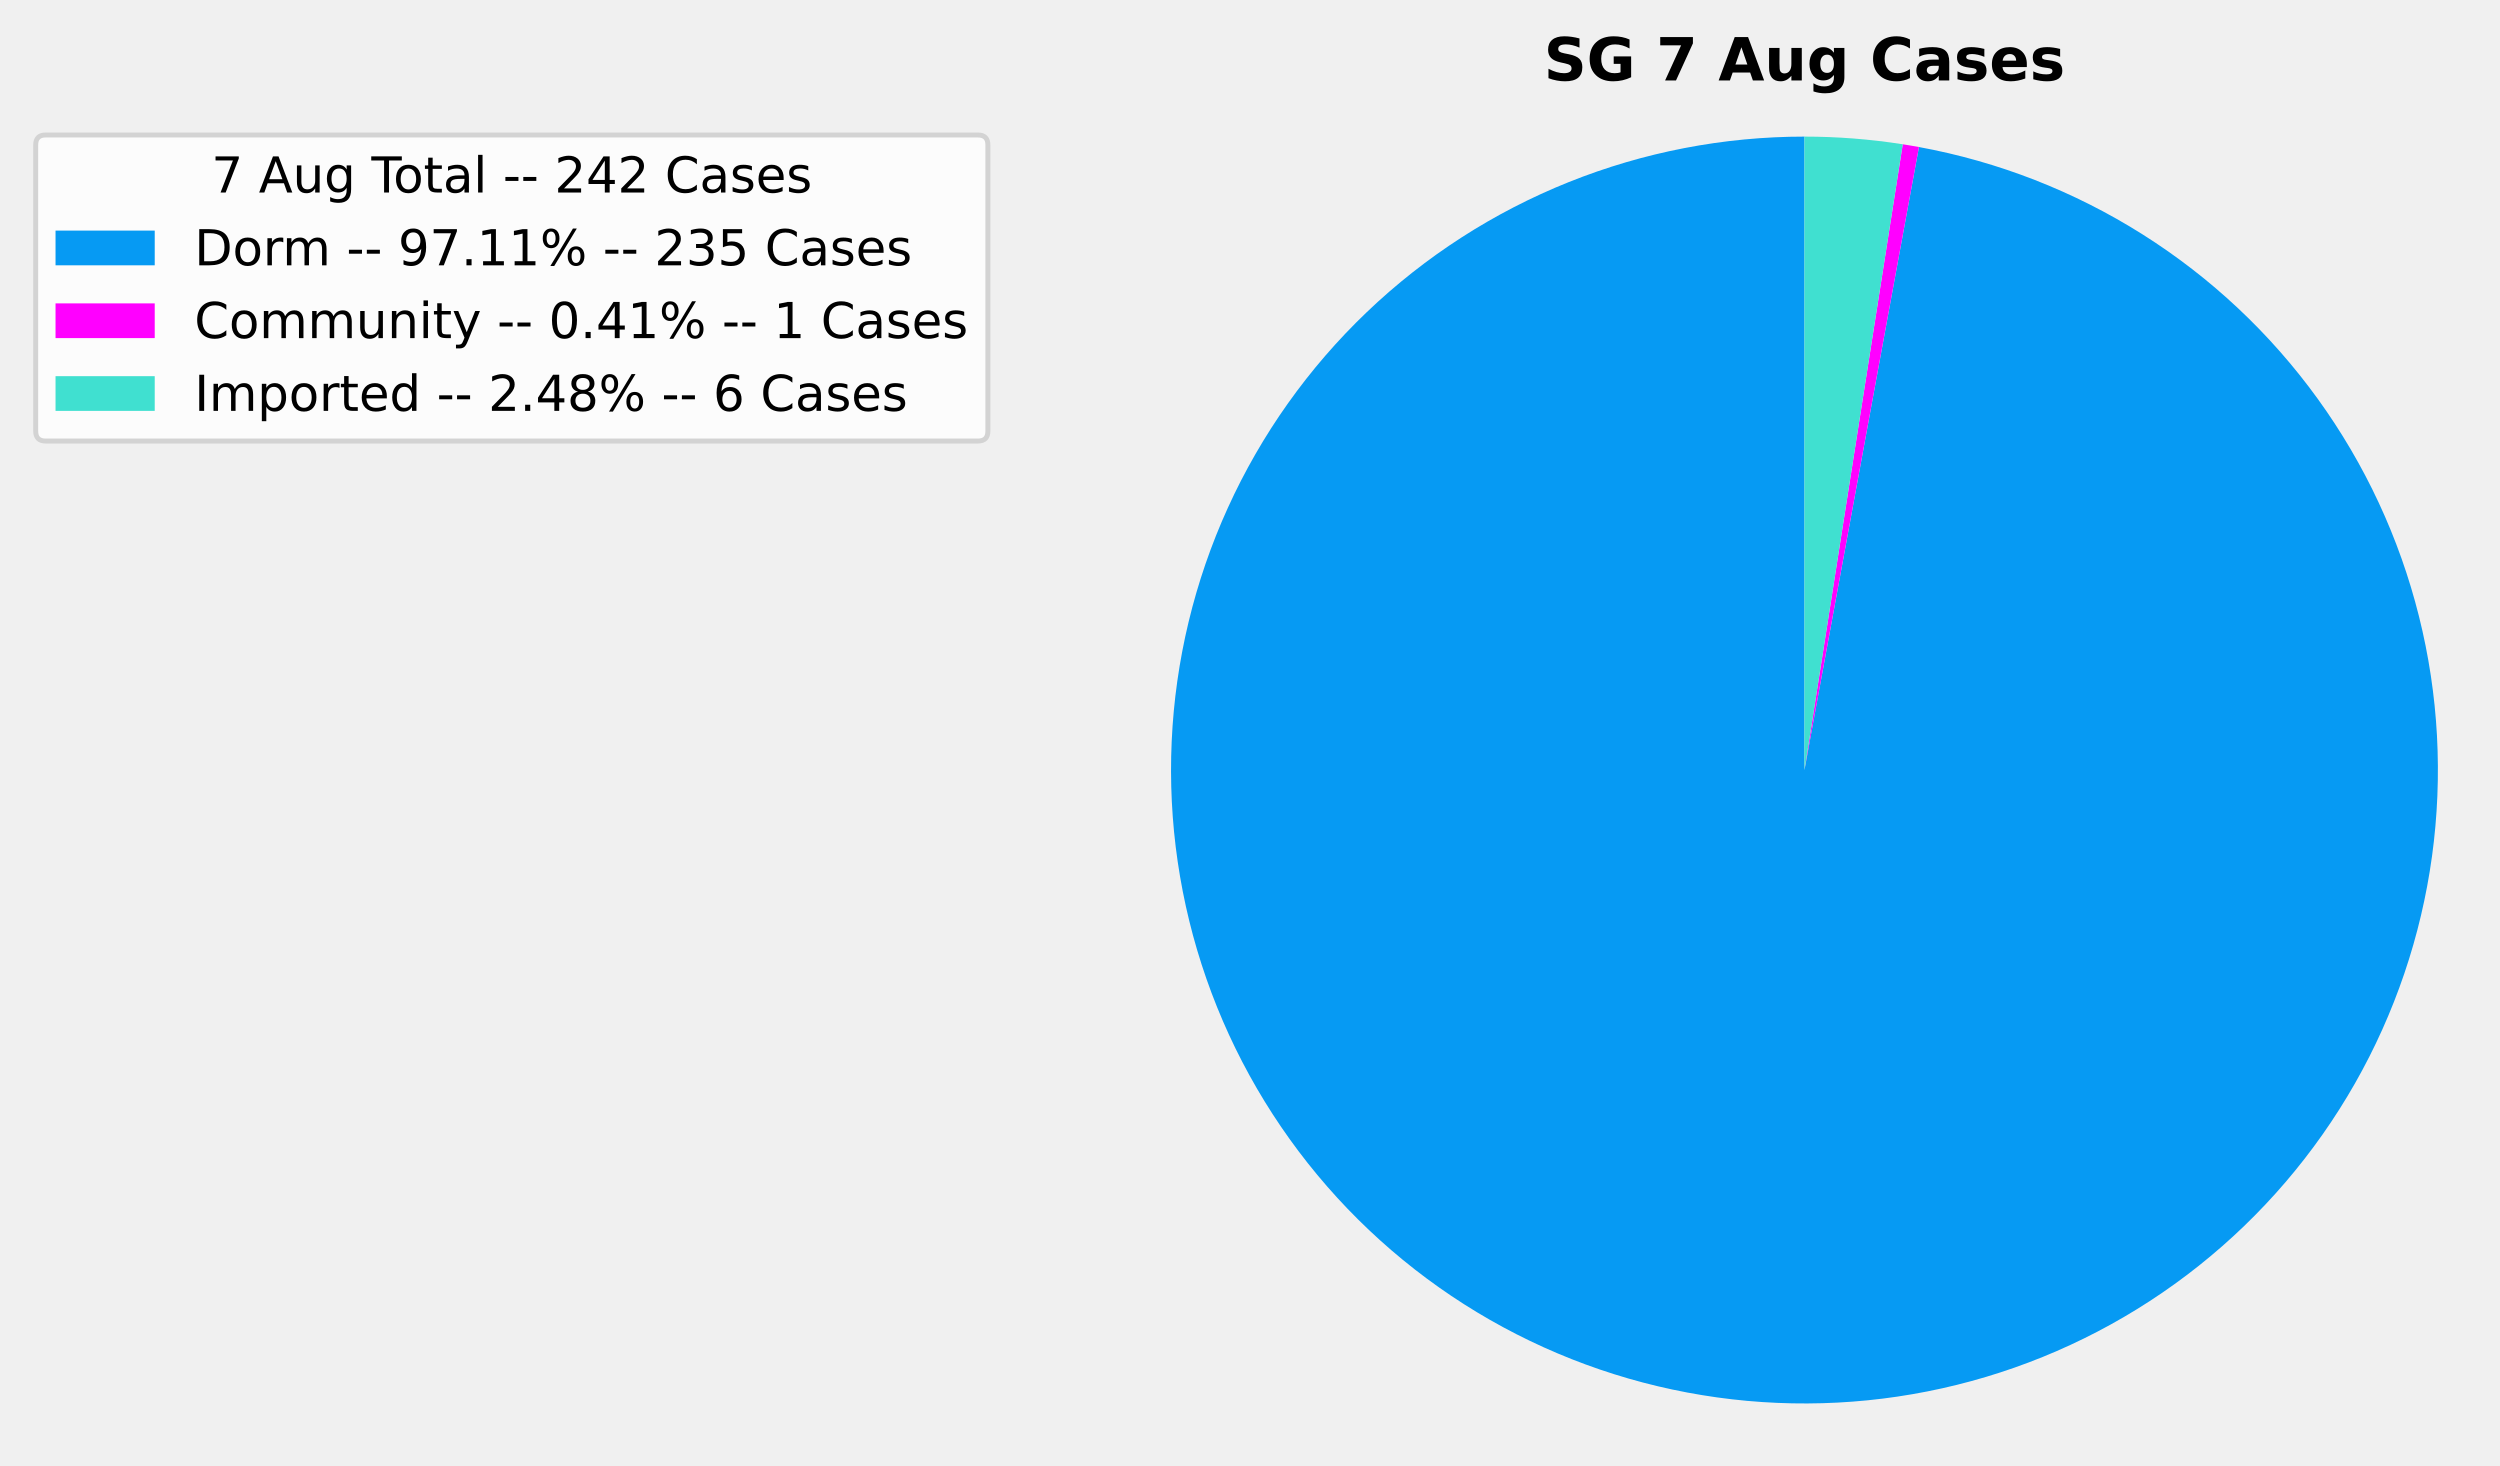
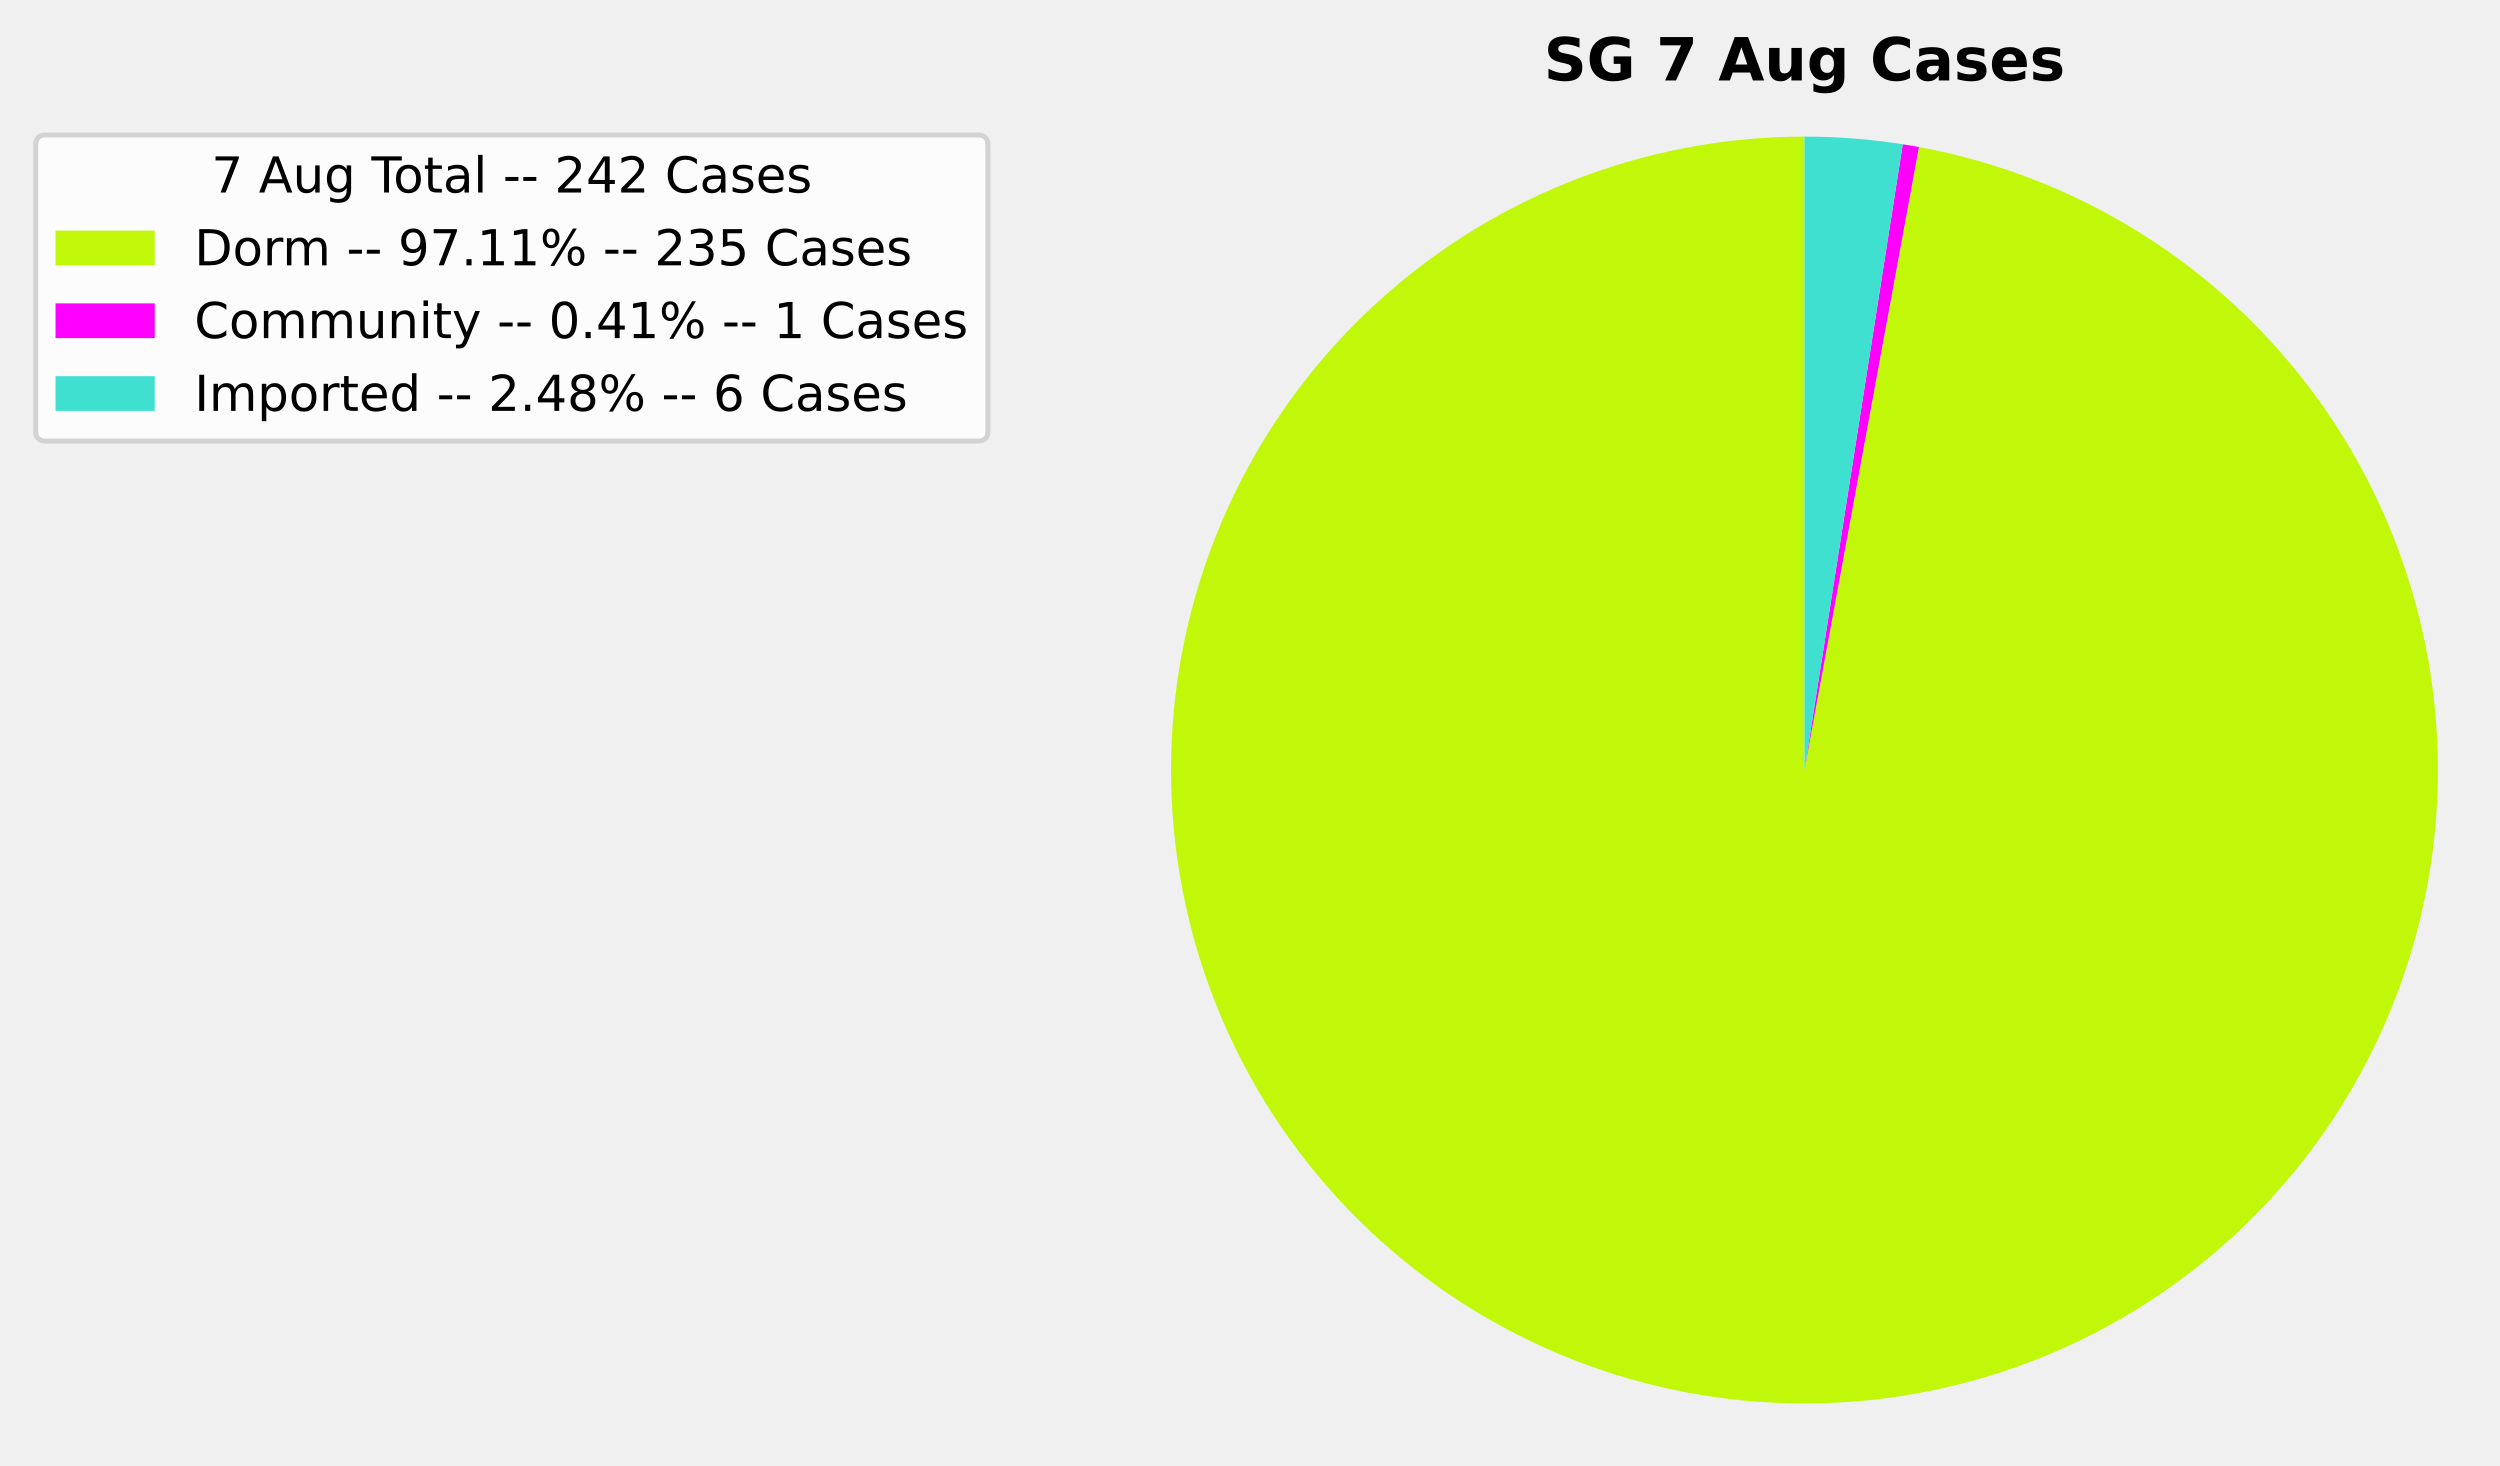
<svg xmlns="http://www.w3.org/2000/svg" xmlns:xlink="http://www.w3.org/1999/xlink" height="295.536pt" version="1.1" viewBox="0 0 504.133 295.536" width="504.133pt">
  <defs>
    <style type="text/css">
*{stroke-linecap:butt;stroke-linejoin:round;}
  </style>
  </defs>
  <g id="figure_1">
    <g id="patch_1">
      <path d="M -0 295.536  L 504.133 295.536  L 504.133 0  L -0 0  z " style="fill:none;" />
    </g>
    <g id="axes_1">
      <g id="patch_2">
-         <path d="M 363.877 27.547  C 347.591 27.547 331.454 30.661 316.339 36.722  C 301.223 42.783 287.405 51.679 275.63 62.931  C 263.856 74.182 254.341 87.582 247.6 102.406  C 240.859 117.231 237.014 133.21 236.275 149.479  C 235.535 165.748 237.913 182.009 243.281 197.384  C 248.65 212.76 256.909 226.968 267.614 239.241  C 278.319 251.514 291.272 261.628 305.776 269.035  C 320.279 276.443 336.067 281.009 352.285 282.487  C 368.504 283.965 384.856 282.328 400.46 277.663  C 416.063 272.999 430.632 265.394 443.378 255.257  C 456.125 245.121 466.817 232.64 474.875 218.488  C 482.934 204.336 488.213 188.772 490.426 172.638  C 492.639 156.503 491.746 140.093 487.795 124.294  C 483.844 108.495 476.908 93.596 467.361 80.402  C 457.815 67.208 445.832 55.96 432.061 47.267  C 418.289 38.574 402.981 32.594 386.964 29.65  L 363.877 155.28  L 363.877 27.547  z " style="fill:#069af3;" />
+         <path d="M 363.877 27.547  C 347.591 27.547 331.454 30.661 316.339 36.722  C 301.223 42.783 287.405 51.679 275.63 62.931  C 263.856 74.182 254.341 87.582 247.6 102.406  C 240.859 117.231 237.014 133.21 236.275 149.479  C 235.535 165.748 237.913 182.009 243.281 197.384  C 248.65 212.76 256.909 226.968 267.614 239.241  C 278.319 251.514 291.272 261.628 305.776 269.035  C 320.279 276.443 336.067 281.009 352.285 282.487  C 368.504 283.965 384.856 282.328 400.46 277.663  C 416.063 272.999 430.632 265.394 443.378 255.257  C 456.125 245.121 466.817 232.64 474.875 218.488  C 482.934 204.336 488.213 188.772 490.426 172.638  C 492.639 156.503 491.746 140.093 487.795 124.294  C 483.844 108.495 476.908 93.596 467.361 80.402  C 457.815 67.208 445.832 55.96 432.061 47.267  C 418.289 38.574 402.981 32.594 386.964 29.65  L 363.877 155.28  L 363.877 27.547  z " style="fill:#c1f80a;" />
      </g>
      <g id="patch_3">
        <path d="M 386.964 29.65  C 386.42 29.551 385.876 29.454 385.331 29.361  C 384.786 29.268 384.241 29.179 383.695 29.093  L 363.877 155.28  L 386.964 29.65  z " style="fill:#ff00ff;" />
      </g>
      <g id="patch_4">
        <path d="M 383.695 29.093  C 380.418 28.579 377.123 28.192 373.816 27.934  C 370.509 27.676 367.193 27.547 363.877 27.547  L 363.877 155.28  L 383.695 29.093  z " style="fill:#40e0d0;" />
      </g>
      <g id="matplotlib.axis_1" />
      <g id="matplotlib.axis_2" />
      <g id="text_1">
        <defs>
          <path d="M 59.906 70.609  L 59.906 55.172  Q 53.906 57.859 48.188 59.219  Q 42.484 60.594 37.406 60.594  Q 30.672 60.594 27.438 58.734  Q 24.219 56.891 24.219 52.984  Q 24.219 50.047 26.391 48.406  Q 28.562 46.781 34.281 45.609  L 42.281 44  Q 54.438 41.547 59.562 36.562  Q 64.703 31.594 64.703 22.406  Q 64.703 10.359 57.547 4.469  Q 50.391 -1.422 35.688 -1.422  Q 28.766 -1.422 21.781 -0.094  Q 14.797 1.219 7.812 3.812  L 7.812 19.672  Q 14.797 15.969 21.312 14.078  Q 27.828 12.203 33.891 12.203  Q 40.047 12.203 43.312 14.25  Q 46.578 16.312 46.578 20.125  Q 46.578 23.531 44.359 25.391  Q 42.141 27.25 35.5 28.719  L 28.219 30.328  Q 17.281 32.672 12.219 37.797  Q 7.172 42.922 7.172 51.609  Q 7.172 62.5 14.203 68.359  Q 21.234 74.219 34.422 74.219  Q 40.438 74.219 46.781 73.312  Q 53.125 72.406 59.906 70.609  z " id="DejaVuSans-Bold-83" />
          <path d="M 74.703 5.422  Q 67.672 2 60.109 0.281  Q 52.547 -1.422 44.484 -1.422  Q 26.266 -1.422 15.625 8.766  Q 4.984 18.953 4.984 36.375  Q 4.984 54 15.812 64.109  Q 26.656 74.219 45.516 74.219  Q 52.781 74.219 59.438 72.844  Q 66.109 71.484 72.016 68.797  L 72.016 53.719  Q 65.922 57.172 59.891 58.875  Q 53.859 60.594 47.797 60.594  Q 36.578 60.594 30.5 54.312  Q 24.422 48.047 24.422 36.375  Q 24.422 24.812 30.281 18.5  Q 36.141 12.203 46.922 12.203  Q 49.859 12.203 52.375 12.562  Q 54.891 12.938 56.891 13.719  L 56.891 27.875  L 45.406 27.875  L 45.406 40.484  L 74.703 40.484  z " id="DejaVuSans-Bold-71" />
          <path id="DejaVuSans-Bold-32" />
          <path d="M 6.688 72.906  L 61.625 72.906  L 61.625 62.312  L 33.203 0  L 14.891 0  L 41.797 59.078  L 6.688 59.078  z " id="DejaVuSans-Bold-55" />
          <path d="M 53.422 13.281  L 24.031 13.281  L 19.391 0  L 0.484 0  L 27.484 72.906  L 49.906 72.906  L 76.906 0  L 58.016 0  z M 28.719 26.812  L 48.688 26.812  L 38.719 55.812  z " id="DejaVuSans-Bold-65" />
          <path d="M 7.812 21.297  L 7.812 54.688  L 25.391 54.688  L 25.391 49.219  Q 25.391 44.781 25.344 38.062  Q 25.297 31.344 25.297 29.109  Q 25.297 22.516 25.641 19.609  Q 25.984 16.703 26.812 15.375  Q 27.875 13.672 29.609 12.734  Q 31.344 11.812 33.594 11.812  Q 39.062 11.812 42.188 16.016  Q 45.312 20.219 45.312 27.688  L 45.312 54.688  L 62.797 54.688  L 62.797 0  L 45.312 0  L 45.312 7.906  Q 41.359 3.125 36.938 0.844  Q 32.516 -1.422 27.203 -1.422  Q 17.719 -1.422 12.766 4.391  Q 7.812 10.203 7.812 21.297  z " id="DejaVuSans-Bold-117" />
          <path d="M 45.609 9.281  Q 42 4.5 37.641 2.25  Q 33.297 0 27.594 0  Q 17.578 0 11.031 7.875  Q 4.5 15.766 4.5 27.984  Q 4.5 40.234 11.031 48.062  Q 17.578 55.906 27.594 55.906  Q 33.297 55.906 37.641 53.656  Q 42 51.422 45.609 46.578  L 45.609 54.688  L 63.188 54.688  L 63.188 5.516  Q 63.188 -7.672 54.859 -14.625  Q 46.531 -21.578 30.719 -21.578  Q 25.594 -21.578 20.797 -20.797  Q 16.016 -20.016 11.188 -18.406  L 11.188 -4.781  Q 15.766 -7.422 20.156 -8.719  Q 24.562 -10.016 29 -10.016  Q 37.594 -10.016 41.594 -6.25  Q 45.609 -2.484 45.609 5.516  z M 34.078 43.312  Q 28.656 43.312 25.625 39.297  Q 22.609 35.297 22.609 27.984  Q 22.609 20.453 25.531 16.578  Q 28.469 12.703 34.078 12.703  Q 39.547 12.703 42.578 16.703  Q 45.609 20.703 45.609 27.984  Q 45.609 35.297 42.578 39.297  Q 39.547 43.312 34.078 43.312  z " id="DejaVuSans-Bold-103" />
          <path d="M 67 4  Q 61.812 1.312 56.203 -0.047  Q 50.594 -1.422 44.484 -1.422  Q 26.266 -1.422 15.625 8.766  Q 4.984 18.953 4.984 36.375  Q 4.984 53.859 15.625 64.031  Q 26.266 74.219 44.484 74.219  Q 50.594 74.219 56.203 72.844  Q 61.812 71.484 67 68.797  L 67 53.719  Q 61.766 57.281 56.688 58.938  Q 51.609 60.594 46 60.594  Q 35.938 60.594 30.172 54.141  Q 24.422 47.703 24.422 36.375  Q 24.422 25.094 30.172 18.641  Q 35.938 12.203 46 12.203  Q 51.609 12.203 56.688 13.859  Q 61.766 15.531 67 19.094  z " id="DejaVuSans-Bold-67" />
          <path d="M 32.906 24.609  Q 27.438 24.609 24.672 22.75  Q 21.922 20.906 21.922 17.281  Q 21.922 13.969 24.141 12.078  Q 26.375 10.203 30.328 10.203  Q 35.25 10.203 38.625 13.734  Q 42 17.281 42 22.609  L 42 24.609  z M 59.625 31.203  L 59.625 0  L 42 0  L 42 8.109  Q 38.484 3.125 34.078 0.844  Q 29.688 -1.422 23.391 -1.422  Q 14.891 -1.422 9.594 3.531  Q 4.297 8.5 4.297 16.406  Q 4.297 26.031 10.906 30.516  Q 17.531 35.016 31.688 35.016  L 42 35.016  L 42 36.375  Q 42 40.531 38.719 42.453  Q 35.453 44.391 28.516 44.391  Q 22.906 44.391 18.062 43.266  Q 13.234 42.141 9.078 39.891  L 9.078 53.219  Q 14.703 54.594 20.359 55.297  Q 26.031 56 31.688 56  Q 46.484 56 53.047 50.172  Q 59.625 44.344 59.625 31.203  z " id="DejaVuSans-Bold-97" />
          <path d="M 51.125 52.984  L 51.125 39.703  Q 45.516 42.047 40.281 43.219  Q 35.062 44.391 30.422 44.391  Q 25.438 44.391 23.016 43.141  Q 20.609 41.891 20.609 39.312  Q 20.609 37.203 22.438 36.078  Q 24.266 34.969 29 34.422  L 32.078 33.984  Q 45.516 32.281 50.141 28.375  Q 54.781 24.469 54.781 16.109  Q 54.781 7.375 48.328 2.969  Q 41.891 -1.422 29.109 -1.422  Q 23.688 -1.422 17.891 -0.562  Q 12.109 0.297 6 2  L 6 15.281  Q 11.234 12.75 16.719 11.469  Q 22.219 10.203 27.875 10.203  Q 33.016 10.203 35.594 11.609  Q 38.188 13.031 38.188 15.828  Q 38.188 18.172 36.406 19.312  Q 34.625 20.453 29.297 21.094  L 26.219 21.484  Q 14.547 22.953 9.859 26.906  Q 5.172 30.859 5.172 38.922  Q 5.172 47.609 11.125 51.797  Q 17.094 56 29.391 56  Q 34.234 56 39.547 55.266  Q 44.875 54.547 51.125 52.984  z " id="DejaVuSans-Bold-115" />
          <path d="M 62.984 27.484  L 62.984 22.516  L 22.125 22.516  Q 22.75 16.359 26.562 13.281  Q 30.375 10.203 37.203 10.203  Q 42.719 10.203 48.5 11.844  Q 54.297 13.484 60.406 16.797  L 60.406 3.328  Q 54.203 0.984 48 -0.219  Q 41.797 -1.422 35.594 -1.422  Q 20.75 -1.422 12.516 6.125  Q 4.297 13.672 4.297 27.297  Q 4.297 40.672 12.375 48.328  Q 20.453 56 34.625 56  Q 47.516 56 55.25 48.234  Q 62.984 40.484 62.984 27.484  z M 45.016 33.297  Q 45.016 38.281 42.109 41.328  Q 39.203 44.391 34.516 44.391  Q 29.438 44.391 26.266 41.531  Q 23.094 38.672 22.312 33.297  z " id="DejaVuSans-Bold-101" />
        </defs>
        <g transform="translate(311.3166 16.22437)scale(0.12 -0.12)">
          <use xlink:href="#DejaVuSans-Bold-83" />
          <use x="72.021" xlink:href="#DejaVuSans-Bold-71" />
          <use x="154.102" xlink:href="#DejaVuSans-Bold-32" />
          <use x="188.916" xlink:href="#DejaVuSans-Bold-55" />
          <use x="258.496" xlink:href="#DejaVuSans-Bold-32" />
          <use x="293.311" xlink:href="#DejaVuSans-Bold-65" />
          <use x="370.703" xlink:href="#DejaVuSans-Bold-117" />
          <use x="441.895" xlink:href="#DejaVuSans-Bold-103" />
          <use x="513.477" xlink:href="#DejaVuSans-Bold-32" />
          <use x="548.291" xlink:href="#DejaVuSans-Bold-67" />
          <use x="621.68" xlink:href="#DejaVuSans-Bold-97" />
          <use x="689.16" xlink:href="#DejaVuSans-Bold-115" />
          <use x="748.682" xlink:href="#DejaVuSans-Bold-101" />
          <use x="816.504" xlink:href="#DejaVuSans-Bold-115" />
        </g>
      </g>
      <g id="legend_1">
        <g id="patch_5">
          <path d="M 9.2 88.937  L 197.209 88.937  Q 199.209 88.937 199.209 86.937  L 199.209 29.224  Q 199.209 27.224 197.209 27.224  L 9.2 27.224  Q 7.2 27.224 7.2 29.224  L 7.2 86.937  Q 7.2 88.937 9.2 88.937  z " style="fill:#ffffff;opacity:0.8;stroke:#cccccc;stroke-linejoin:miter;" />
        </g>
        <g id="text_2">
          <defs>
            <path d="M 8.203 72.906  L 55.078 72.906  L 55.078 68.703  L 28.609 0  L 18.312 0  L 43.219 64.594  L 8.203 64.594  z " id="DejaVuSans-55" />
            <path id="DejaVuSans-32" />
            <path d="M 34.188 63.188  L 20.797 26.906  L 47.609 26.906  z M 28.609 72.906  L 39.797 72.906  L 67.578 0  L 57.328 0  L 50.688 18.703  L 17.828 18.703  L 11.188 0  L 0.781 0  z " id="DejaVuSans-65" />
            <path d="M 8.5 21.578  L 8.5 54.688  L 17.484 54.688  L 17.484 21.922  Q 17.484 14.156 20.5 10.266  Q 23.531 6.391 29.594 6.391  Q 36.859 6.391 41.078 11.031  Q 45.312 15.672 45.312 23.688  L 45.312 54.688  L 54.297 54.688  L 54.297 0  L 45.312 0  L 45.312 8.406  Q 42.047 3.422 37.719 1  Q 33.406 -1.422 27.688 -1.422  Q 18.266 -1.422 13.375 4.438  Q 8.5 10.297 8.5 21.578  z M 31.109 56  z " id="DejaVuSans-117" />
            <path d="M 45.406 27.984  Q 45.406 37.75 41.375 43.109  Q 37.359 48.484 30.078 48.484  Q 22.859 48.484 18.828 43.109  Q 14.797 37.75 14.797 27.984  Q 14.797 18.266 18.828 12.891  Q 22.859 7.516 30.078 7.516  Q 37.359 7.516 41.375 12.891  Q 45.406 18.266 45.406 27.984  z M 54.391 6.781  Q 54.391 -7.172 48.188 -13.984  Q 42 -20.797 29.203 -20.797  Q 24.469 -20.797 20.266 -20.094  Q 16.062 -19.391 12.109 -17.922  L 12.109 -9.188  Q 16.062 -11.328 19.922 -12.344  Q 23.781 -13.375 27.781 -13.375  Q 36.625 -13.375 41.016 -8.766  Q 45.406 -4.156 45.406 5.172  L 45.406 9.625  Q 42.625 4.781 38.281 2.391  Q 33.938 0 27.875 0  Q 17.828 0 11.672 7.656  Q 5.516 15.328 5.516 27.984  Q 5.516 40.672 11.672 48.328  Q 17.828 56 27.875 56  Q 33.938 56 38.281 53.609  Q 42.625 51.219 45.406 46.391  L 45.406 54.688  L 54.391 54.688  z " id="DejaVuSans-103" />
            <path d="M -0.297 72.906  L 61.375 72.906  L 61.375 64.594  L 35.5 64.594  L 35.5 0  L 25.594 0  L 25.594 64.594  L -0.297 64.594  z " id="DejaVuSans-84" />
            <path d="M 30.609 48.391  Q 23.391 48.391 19.188 42.75  Q 14.984 37.109 14.984 27.297  Q 14.984 17.484 19.156 11.844  Q 23.344 6.203 30.609 6.203  Q 37.797 6.203 41.984 11.859  Q 46.188 17.531 46.188 27.297  Q 46.188 37.016 41.984 42.703  Q 37.797 48.391 30.609 48.391  z M 30.609 56  Q 42.328 56 49.016 48.375  Q 55.719 40.766 55.719 27.297  Q 55.719 13.875 49.016 6.219  Q 42.328 -1.422 30.609 -1.422  Q 18.844 -1.422 12.172 6.219  Q 5.516 13.875 5.516 27.297  Q 5.516 40.766 12.172 48.375  Q 18.844 56 30.609 56  z " id="DejaVuSans-111" />
            <path d="M 18.312 70.219  L 18.312 54.688  L 36.812 54.688  L 36.812 47.703  L 18.312 47.703  L 18.312 18.016  Q 18.312 11.328 20.141 9.422  Q 21.969 7.516 27.594 7.516  L 36.812 7.516  L 36.812 0  L 27.594 0  Q 17.188 0 13.234 3.875  Q 9.281 7.766 9.281 18.016  L 9.281 47.703  L 2.688 47.703  L 2.688 54.688  L 9.281 54.688  L 9.281 70.219  z " id="DejaVuSans-116" />
            <path d="M 34.281 27.484  Q 23.391 27.484 19.188 25  Q 14.984 22.516 14.984 16.5  Q 14.984 11.719 18.141 8.906  Q 21.297 6.109 26.703 6.109  Q 34.188 6.109 38.703 11.406  Q 43.219 16.703 43.219 25.484  L 43.219 27.484  z M 52.203 31.203  L 52.203 0  L 43.219 0  L 43.219 8.297  Q 40.141 3.328 35.547 0.953  Q 30.953 -1.422 24.312 -1.422  Q 15.922 -1.422 10.953 3.297  Q 6 8.016 6 15.922  Q 6 25.141 12.172 29.828  Q 18.359 34.516 30.609 34.516  L 43.219 34.516  L 43.219 35.406  Q 43.219 41.609 39.141 45  Q 35.062 48.391 27.688 48.391  Q 23 48.391 18.547 47.266  Q 14.109 46.141 10.016 43.891  L 10.016 52.203  Q 14.938 54.109 19.578 55.047  Q 24.219 56 28.609 56  Q 40.484 56 46.344 49.844  Q 52.203 43.703 52.203 31.203  z " id="DejaVuSans-97" />
            <path d="M 9.422 75.984  L 18.406 75.984  L 18.406 0  L 9.422 0  z " id="DejaVuSans-108" />
            <path d="M 4.891 31.391  L 31.203 31.391  L 31.203 23.391  L 4.891 23.391  z " id="DejaVuSans-45" />
            <path d="M 19.188 8.297  L 53.609 8.297  L 53.609 0  L 7.328 0  L 7.328 8.297  Q 12.938 14.109 22.625 23.891  Q 32.328 33.688 34.812 36.531  Q 39.547 41.844 41.422 45.531  Q 43.312 49.219 43.312 52.781  Q 43.312 58.594 39.234 62.25  Q 35.156 65.922 28.609 65.922  Q 23.969 65.922 18.812 64.312  Q 13.672 62.703 7.812 59.422  L 7.812 69.391  Q 13.766 71.781 18.938 73  Q 24.125 74.219 28.422 74.219  Q 39.75 74.219 46.484 68.547  Q 53.219 62.891 53.219 53.422  Q 53.219 48.922 51.531 44.891  Q 49.859 40.875 45.406 35.406  Q 44.188 33.984 37.641 27.219  Q 31.109 20.453 19.188 8.297  z " id="DejaVuSans-50" />
            <path d="M 37.797 64.312  L 12.891 25.391  L 37.797 25.391  z M 35.203 72.906  L 47.609 72.906  L 47.609 25.391  L 58.016 25.391  L 58.016 17.188  L 47.609 17.188  L 47.609 0  L 37.797 0  L 37.797 17.188  L 4.891 17.188  L 4.891 26.703  z " id="DejaVuSans-52" />
            <path d="M 64.406 67.281  L 64.406 56.891  Q 59.422 61.531 53.781 63.812  Q 48.141 66.109 41.797 66.109  Q 29.297 66.109 22.656 58.469  Q 16.016 50.828 16.016 36.375  Q 16.016 21.969 22.656 14.328  Q 29.297 6.688 41.797 6.688  Q 48.141 6.688 53.781 8.984  Q 59.422 11.281 64.406 15.922  L 64.406 5.609  Q 59.234 2.094 53.438 0.328  Q 47.656 -1.422 41.219 -1.422  Q 24.656 -1.422 15.125 8.703  Q 5.609 18.844 5.609 36.375  Q 5.609 53.953 15.125 64.078  Q 24.656 74.219 41.219 74.219  Q 47.75 74.219 53.531 72.484  Q 59.328 70.75 64.406 67.281  z " id="DejaVuSans-67" />
            <path d="M 44.281 53.078  L 44.281 44.578  Q 40.484 46.531 36.375 47.5  Q 32.281 48.484 27.875 48.484  Q 21.188 48.484 17.844 46.438  Q 14.5 44.391 14.5 40.281  Q 14.5 37.156 16.891 35.375  Q 19.281 33.594 26.516 31.984  L 29.594 31.297  Q 39.156 29.25 43.188 25.516  Q 47.219 21.781 47.219 15.094  Q 47.219 7.469 41.188 3.016  Q 35.156 -1.422 24.609 -1.422  Q 20.219 -1.422 15.453 -0.562  Q 10.688 0.297 5.422 2  L 5.422 11.281  Q 10.406 8.688 15.234 7.391  Q 20.062 6.109 24.812 6.109  Q 31.156 6.109 34.562 8.281  Q 37.984 10.453 37.984 14.406  Q 37.984 18.062 35.516 20.016  Q 33.062 21.969 24.703 23.781  L 21.578 24.516  Q 13.234 26.266 9.516 29.906  Q 5.812 33.547 5.812 39.891  Q 5.812 47.609 11.281 51.797  Q 16.75 56 26.812 56  Q 31.781 56 36.172 55.266  Q 40.578 54.547 44.281 53.078  z " id="DejaVuSans-115" />
            <path d="M 56.203 29.594  L 56.203 25.203  L 14.891 25.203  Q 15.484 15.922 20.484 11.062  Q 25.484 6.203 34.422 6.203  Q 39.594 6.203 44.453 7.469  Q 49.312 8.734 54.109 11.281  L 54.109 2.781  Q 49.266 0.734 44.188 -0.344  Q 39.109 -1.422 33.891 -1.422  Q 20.797 -1.422 13.156 6.188  Q 5.516 13.812 5.516 26.812  Q 5.516 40.234 12.766 48.109  Q 20.016 56 32.328 56  Q 43.359 56 49.781 48.891  Q 56.203 41.797 56.203 29.594  z M 47.219 32.234  Q 47.125 39.594 43.094 43.984  Q 39.062 48.391 32.422 48.391  Q 24.906 48.391 20.391 44.141  Q 15.875 39.891 15.188 32.172  z " id="DejaVuSans-101" />
          </defs>
          <g transform="translate(42.64531 38.82281)scale(0.1 -0.1)">
            <use xlink:href="#DejaVuSans-55" />
            <use x="63.623" xlink:href="#DejaVuSans-32" />
            <use x="95.41" xlink:href="#DejaVuSans-65" />
            <use x="163.818" xlink:href="#DejaVuSans-117" />
            <use x="227.197" xlink:href="#DejaVuSans-103" />
            <use x="290.674" xlink:href="#DejaVuSans-32" />
            <use x="322.461" xlink:href="#DejaVuSans-84" />
            <use x="366.545" xlink:href="#DejaVuSans-111" />
            <use x="427.727" xlink:href="#DejaVuSans-116" />
            <use x="466.936" xlink:href="#DejaVuSans-97" />
            <use x="528.215" xlink:href="#DejaVuSans-108" />
            <use x="555.998" xlink:href="#DejaVuSans-32" />
            <use x="587.785" xlink:href="#DejaVuSans-45" />
            <use x="623.869" xlink:href="#DejaVuSans-45" />
            <use x="659.953" xlink:href="#DejaVuSans-32" />
            <use x="691.74" xlink:href="#DejaVuSans-50" />
            <use x="755.363" xlink:href="#DejaVuSans-52" />
            <use x="818.986" xlink:href="#DejaVuSans-50" />
            <use x="882.609" xlink:href="#DejaVuSans-32" />
            <use x="914.396" xlink:href="#DejaVuSans-67" />
            <use x="984.221" xlink:href="#DejaVuSans-97" />
            <use x="1045.5" xlink:href="#DejaVuSans-115" />
            <use x="1097.6" xlink:href="#DejaVuSans-101" />
            <use x="1159.123" xlink:href="#DejaVuSans-115" />
          </g>
        </g>
        <g id="patch_6">
-           <path d="M 11.2 53.501  L 31.2 53.501  L 31.2 46.501  L 11.2 46.501  z " style="fill:#069af3;" />
+           <path d="M 11.2 53.501  L 31.2 53.501  L 31.2 46.501  L 11.2 46.501  z " style="fill:#c1f80a;" />
        </g>
        <g id="text_3">
          <defs>
            <path d="M 19.672 64.797  L 19.672 8.109  L 31.594 8.109  Q 46.688 8.109 53.688 14.938  Q 60.688 21.781 60.688 36.531  Q 60.688 51.172 53.688 57.984  Q 46.688 64.797 31.594 64.797  z M 9.812 72.906  L 30.078 72.906  Q 51.266 72.906 61.172 64.094  Q 71.094 55.281 71.094 36.531  Q 71.094 17.672 61.125 8.828  Q 51.172 0 30.078 0  L 9.812 0  z " id="DejaVuSans-68" />
            <path d="M 41.109 46.297  Q 39.594 47.172 37.812 47.578  Q 36.031 48 33.891 48  Q 26.266 48 22.188 43.047  Q 18.109 38.094 18.109 28.812  L 18.109 0  L 9.078 0  L 9.078 54.688  L 18.109 54.688  L 18.109 46.188  Q 20.953 51.172 25.484 53.578  Q 30.031 56 36.531 56  Q 37.453 56 38.578 55.875  Q 39.703 55.766 41.062 55.516  z " id="DejaVuSans-114" />
            <path d="M 52 44.188  Q 55.375 50.25 60.062 53.125  Q 64.75 56 71.094 56  Q 79.641 56 84.281 50.016  Q 88.922 44.047 88.922 33.016  L 88.922 0  L 79.891 0  L 79.891 32.719  Q 79.891 40.578 77.094 44.375  Q 74.312 48.188 68.609 48.188  Q 61.625 48.188 57.562 43.547  Q 53.516 38.922 53.516 30.906  L 53.516 0  L 44.484 0  L 44.484 32.719  Q 44.484 40.625 41.703 44.406  Q 38.922 48.188 33.109 48.188  Q 26.219 48.188 22.156 43.531  Q 18.109 38.875 18.109 30.906  L 18.109 0  L 9.078 0  L 9.078 54.688  L 18.109 54.688  L 18.109 46.188  Q 21.188 51.219 25.484 53.609  Q 29.781 56 35.688 56  Q 41.656 56 45.828 52.969  Q 50 49.953 52 44.188  z " id="DejaVuSans-109" />
            <path d="M 10.984 1.516  L 10.984 10.5  Q 14.703 8.734 18.5 7.812  Q 22.312 6.891 25.984 6.891  Q 35.75 6.891 40.891 13.453  Q 46.047 20.016 46.781 33.406  Q 43.953 29.203 39.594 26.953  Q 35.25 24.703 29.984 24.703  Q 19.047 24.703 12.672 31.312  Q 6.297 37.938 6.297 49.422  Q 6.297 60.641 12.938 67.422  Q 19.578 74.219 30.609 74.219  Q 43.266 74.219 49.922 64.516  Q 56.594 54.828 56.594 36.375  Q 56.594 19.141 48.406 8.859  Q 40.234 -1.422 26.422 -1.422  Q 22.703 -1.422 18.891 -0.688  Q 15.094 0.047 10.984 1.516  z M 30.609 32.422  Q 37.25 32.422 41.125 36.953  Q 45.016 41.5 45.016 49.422  Q 45.016 57.281 41.125 61.844  Q 37.25 66.406 30.609 66.406  Q 23.969 66.406 20.094 61.844  Q 16.219 57.281 16.219 49.422  Q 16.219 41.5 20.094 36.953  Q 23.969 32.422 30.609 32.422  z " id="DejaVuSans-57" />
            <path d="M 10.688 12.406  L 21 12.406  L 21 0  L 10.688 0  z " id="DejaVuSans-46" />
            <path d="M 12.406 8.297  L 28.516 8.297  L 28.516 63.922  L 10.984 60.406  L 10.984 69.391  L 28.422 72.906  L 38.281 72.906  L 38.281 8.297  L 54.391 8.297  L 54.391 0  L 12.406 0  z " id="DejaVuSans-49" />
            <path d="M 72.703 32.078  Q 68.453 32.078 66.031 28.469  Q 63.625 24.859 63.625 18.406  Q 63.625 12.062 66.031 8.422  Q 68.453 4.781 72.703 4.781  Q 76.859 4.781 79.266 8.422  Q 81.688 12.062 81.688 18.406  Q 81.688 24.812 79.266 28.438  Q 76.859 32.078 72.703 32.078  z M 72.703 38.281  Q 80.422 38.281 84.953 32.906  Q 89.5 27.547 89.5 18.406  Q 89.5 9.281 84.938 3.922  Q 80.375 -1.422 72.703 -1.422  Q 64.891 -1.422 60.344 3.922  Q 55.812 9.281 55.812 18.406  Q 55.812 27.594 60.375 32.938  Q 64.938 38.281 72.703 38.281  z M 22.312 68.016  Q 18.109 68.016 15.688 64.375  Q 13.281 60.75 13.281 54.391  Q 13.281 47.953 15.672 44.328  Q 18.062 40.719 22.312 40.719  Q 26.562 40.719 28.969 44.328  Q 31.391 47.953 31.391 54.391  Q 31.391 60.688 28.953 64.344  Q 26.516 68.016 22.312 68.016  z M 66.406 74.219  L 74.219 74.219  L 28.609 -1.422  L 20.797 -1.422  z M 22.312 74.219  Q 30.031 74.219 34.609 68.875  Q 39.203 63.531 39.203 54.391  Q 39.203 45.172 34.641 39.844  Q 30.078 34.516 22.312 34.516  Q 14.547 34.516 10.031 39.859  Q 5.516 45.219 5.516 54.391  Q 5.516 63.484 10.047 68.844  Q 14.594 74.219 22.312 74.219  z " id="DejaVuSans-37" />
            <path d="M 40.578 39.312  Q 47.656 37.797 51.625 33  Q 55.609 28.219 55.609 21.188  Q 55.609 10.406 48.188 4.484  Q 40.766 -1.422 27.094 -1.422  Q 22.516 -1.422 17.656 -0.516  Q 12.797 0.391 7.625 2.203  L 7.625 11.719  Q 11.719 9.328 16.594 8.109  Q 21.484 6.891 26.812 6.891  Q 36.078 6.891 40.938 10.547  Q 45.797 14.203 45.797 21.188  Q 45.797 27.641 41.281 31.266  Q 36.766 34.906 28.719 34.906  L 20.219 34.906  L 20.219 43.016  L 29.109 43.016  Q 36.375 43.016 40.234 45.922  Q 44.094 48.828 44.094 54.297  Q 44.094 59.906 40.109 62.906  Q 36.141 65.922 28.719 65.922  Q 24.656 65.922 20.016 65.031  Q 15.375 64.156 9.812 62.312  L 9.812 71.094  Q 15.438 72.656 20.344 73.438  Q 25.25 74.219 29.594 74.219  Q 40.828 74.219 47.359 69.109  Q 53.906 64.016 53.906 55.328  Q 53.906 49.266 50.438 45.094  Q 46.969 40.922 40.578 39.312  z " id="DejaVuSans-51" />
            <path d="M 10.797 72.906  L 49.516 72.906  L 49.516 64.594  L 19.828 64.594  L 19.828 46.734  Q 21.969 47.469 24.109 47.828  Q 26.266 48.188 28.422 48.188  Q 40.625 48.188 47.75 41.5  Q 54.891 34.812 54.891 23.391  Q 54.891 11.625 47.562 5.094  Q 40.234 -1.422 26.906 -1.422  Q 22.312 -1.422 17.547 -0.641  Q 12.797 0.141 7.719 1.703  L 7.719 11.625  Q 12.109 9.234 16.797 8.062  Q 21.484 6.891 26.703 6.891  Q 35.156 6.891 40.078 11.328  Q 45.016 15.766 45.016 23.391  Q 45.016 31 40.078 35.438  Q 35.156 39.891 26.703 39.891  Q 22.75 39.891 18.812 39.016  Q 14.891 38.141 10.797 36.281  z " id="DejaVuSans-53" />
          </defs>
          <g transform="translate(39.2 53.50094)scale(0.1 -0.1)">
            <use xlink:href="#DejaVuSans-68" />
            <use x="77.002" xlink:href="#DejaVuSans-111" />
            <use x="138.184" xlink:href="#DejaVuSans-114" />
            <use x="177.547" xlink:href="#DejaVuSans-109" />
            <use x="274.959" xlink:href="#DejaVuSans-32" />
            <use x="306.746" xlink:href="#DejaVuSans-45" />
            <use x="342.83" xlink:href="#DejaVuSans-45" />
            <use x="378.914" xlink:href="#DejaVuSans-32" />
            <use x="410.701" xlink:href="#DejaVuSans-57" />
            <use x="474.324" xlink:href="#DejaVuSans-55" />
            <use x="537.947" xlink:href="#DejaVuSans-46" />
            <use x="569.734" xlink:href="#DejaVuSans-49" />
            <use x="633.357" xlink:href="#DejaVuSans-49" />
            <use x="696.98" xlink:href="#DejaVuSans-37" />
            <use x="792" xlink:href="#DejaVuSans-32" />
            <use x="823.787" xlink:href="#DejaVuSans-45" />
            <use x="859.871" xlink:href="#DejaVuSans-45" />
            <use x="895.955" xlink:href="#DejaVuSans-32" />
            <use x="927.742" xlink:href="#DejaVuSans-50" />
            <use x="991.365" xlink:href="#DejaVuSans-51" />
            <use x="1054.988" xlink:href="#DejaVuSans-53" />
            <use x="1118.611" xlink:href="#DejaVuSans-32" />
            <use x="1150.398" xlink:href="#DejaVuSans-67" />
            <use x="1220.223" xlink:href="#DejaVuSans-97" />
            <use x="1281.502" xlink:href="#DejaVuSans-115" />
            <use x="1333.602" xlink:href="#DejaVuSans-101" />
            <use x="1395.125" xlink:href="#DejaVuSans-115" />
          </g>
        </g>
        <g id="patch_7">
          <path d="M 11.2 68.179  L 31.2 68.179  L 31.2 61.179  L 11.2 61.179  z " style="fill:#ff00ff;" />
        </g>
        <g id="text_4">
          <defs>
            <path d="M 54.891 33.016  L 54.891 0  L 45.906 0  L 45.906 32.719  Q 45.906 40.484 42.875 44.328  Q 39.844 48.188 33.797 48.188  Q 26.516 48.188 22.312 43.547  Q 18.109 38.922 18.109 30.906  L 18.109 0  L 9.078 0  L 9.078 54.688  L 18.109 54.688  L 18.109 46.188  Q 21.344 51.125 25.703 53.562  Q 30.078 56 35.797 56  Q 45.219 56 50.047 50.172  Q 54.891 44.344 54.891 33.016  z " id="DejaVuSans-110" />
            <path d="M 9.422 54.688  L 18.406 54.688  L 18.406 0  L 9.422 0  z M 9.422 75.984  L 18.406 75.984  L 18.406 64.594  L 9.422 64.594  z " id="DejaVuSans-105" />
            <path d="M 32.172 -5.078  Q 28.375 -14.844 24.75 -17.812  Q 21.141 -20.797 15.094 -20.797  L 7.906 -20.797  L 7.906 -13.281  L 13.188 -13.281  Q 16.891 -13.281 18.938 -11.516  Q 21 -9.766 23.484 -3.219  L 25.094 0.875  L 2.984 54.688  L 12.5 54.688  L 29.594 11.922  L 46.688 54.688  L 56.203 54.688  z " id="DejaVuSans-121" />
            <path d="M 31.781 66.406  Q 24.172 66.406 20.328 58.906  Q 16.5 51.422 16.5 36.375  Q 16.5 21.391 20.328 13.891  Q 24.172 6.391 31.781 6.391  Q 39.453 6.391 43.281 13.891  Q 47.125 21.391 47.125 36.375  Q 47.125 51.422 43.281 58.906  Q 39.453 66.406 31.781 66.406  z M 31.781 74.219  Q 44.047 74.219 50.516 64.516  Q 56.984 54.828 56.984 36.375  Q 56.984 17.969 50.516 8.266  Q 44.047 -1.422 31.781 -1.422  Q 19.531 -1.422 13.062 8.266  Q 6.594 17.969 6.594 36.375  Q 6.594 54.828 13.062 64.516  Q 19.531 74.219 31.781 74.219  z " id="DejaVuSans-48" />
          </defs>
          <g transform="translate(39.2 68.17906)scale(0.1 -0.1)">
            <use xlink:href="#DejaVuSans-67" />
            <use x="69.824" xlink:href="#DejaVuSans-111" />
            <use x="131.006" xlink:href="#DejaVuSans-109" />
            <use x="228.418" xlink:href="#DejaVuSans-109" />
            <use x="325.83" xlink:href="#DejaVuSans-117" />
            <use x="389.209" xlink:href="#DejaVuSans-110" />
            <use x="452.588" xlink:href="#DejaVuSans-105" />
            <use x="480.371" xlink:href="#DejaVuSans-116" />
            <use x="519.58" xlink:href="#DejaVuSans-121" />
            <use x="578.76" xlink:href="#DejaVuSans-32" />
            <use x="610.547" xlink:href="#DejaVuSans-45" />
            <use x="646.631" xlink:href="#DejaVuSans-45" />
            <use x="682.715" xlink:href="#DejaVuSans-32" />
            <use x="714.502" xlink:href="#DejaVuSans-48" />
            <use x="778.125" xlink:href="#DejaVuSans-46" />
            <use x="809.912" xlink:href="#DejaVuSans-52" />
            <use x="873.535" xlink:href="#DejaVuSans-49" />
            <use x="937.158" xlink:href="#DejaVuSans-37" />
            <use x="1032.178" xlink:href="#DejaVuSans-32" />
            <use x="1063.965" xlink:href="#DejaVuSans-45" />
            <use x="1100.049" xlink:href="#DejaVuSans-45" />
            <use x="1136.133" xlink:href="#DejaVuSans-32" />
            <use x="1167.92" xlink:href="#DejaVuSans-49" />
            <use x="1231.543" xlink:href="#DejaVuSans-32" />
            <use x="1263.33" xlink:href="#DejaVuSans-67" />
            <use x="1333.154" xlink:href="#DejaVuSans-97" />
            <use x="1394.434" xlink:href="#DejaVuSans-115" />
            <use x="1446.533" xlink:href="#DejaVuSans-101" />
            <use x="1508.057" xlink:href="#DejaVuSans-115" />
          </g>
        </g>
        <g id="patch_8">
          <path d="M 11.2 82.857  L 31.2 82.857  L 31.2 75.857  L 11.2 75.857  z " style="fill:#40e0d0;" />
        </g>
        <g id="text_5">
          <defs>
            <path d="M 9.812 72.906  L 19.672 72.906  L 19.672 0  L 9.812 0  z " id="DejaVuSans-73" />
            <path d="M 18.109 8.203  L 18.109 -20.797  L 9.078 -20.797  L 9.078 54.688  L 18.109 54.688  L 18.109 46.391  Q 20.953 51.266 25.266 53.625  Q 29.594 56 35.594 56  Q 45.562 56 51.781 48.094  Q 58.016 40.188 58.016 27.297  Q 58.016 14.406 51.781 6.484  Q 45.562 -1.422 35.594 -1.422  Q 29.594 -1.422 25.266 0.953  Q 20.953 3.328 18.109 8.203  z M 48.688 27.297  Q 48.688 37.203 44.609 42.844  Q 40.531 48.484 33.406 48.484  Q 26.266 48.484 22.188 42.844  Q 18.109 37.203 18.109 27.297  Q 18.109 17.391 22.188 11.75  Q 26.266 6.109 33.406 6.109  Q 40.531 6.109 44.609 11.75  Q 48.688 17.391 48.688 27.297  z " id="DejaVuSans-112" />
            <path d="M 45.406 46.391  L 45.406 75.984  L 54.391 75.984  L 54.391 0  L 45.406 0  L 45.406 8.203  Q 42.578 3.328 38.25 0.953  Q 33.938 -1.422 27.875 -1.422  Q 17.969 -1.422 11.734 6.484  Q 5.516 14.406 5.516 27.297  Q 5.516 40.188 11.734 48.094  Q 17.969 56 27.875 56  Q 33.938 56 38.25 53.625  Q 42.578 51.266 45.406 46.391  z M 14.797 27.297  Q 14.797 17.391 18.875 11.75  Q 22.953 6.109 30.078 6.109  Q 37.203 6.109 41.297 11.75  Q 45.406 17.391 45.406 27.297  Q 45.406 37.203 41.297 42.844  Q 37.203 48.484 30.078 48.484  Q 22.953 48.484 18.875 42.844  Q 14.797 37.203 14.797 27.297  z " id="DejaVuSans-100" />
            <path d="M 31.781 34.625  Q 24.75 34.625 20.719 30.859  Q 16.703 27.094 16.703 20.516  Q 16.703 13.922 20.719 10.156  Q 24.75 6.391 31.781 6.391  Q 38.812 6.391 42.859 10.172  Q 46.922 13.969 46.922 20.516  Q 46.922 27.094 42.891 30.859  Q 38.875 34.625 31.781 34.625  z M 21.922 38.812  Q 15.578 40.375 12.031 44.719  Q 8.5 49.078 8.5 55.328  Q 8.5 64.062 14.719 69.141  Q 20.953 74.219 31.781 74.219  Q 42.672 74.219 48.875 69.141  Q 55.078 64.062 55.078 55.328  Q 55.078 49.078 51.531 44.719  Q 48 40.375 41.703 38.812  Q 48.828 37.156 52.797 32.312  Q 56.781 27.484 56.781 20.516  Q 56.781 9.906 50.312 4.234  Q 43.844 -1.422 31.781 -1.422  Q 19.734 -1.422 13.25 4.234  Q 6.781 9.906 6.781 20.516  Q 6.781 27.484 10.781 32.312  Q 14.797 37.156 21.922 38.812  z M 18.312 54.391  Q 18.312 48.734 21.844 45.562  Q 25.391 42.391 31.781 42.391  Q 38.141 42.391 41.719 45.562  Q 45.312 48.734 45.312 54.391  Q 45.312 60.062 41.719 63.234  Q 38.141 66.406 31.781 66.406  Q 25.391 66.406 21.844 63.234  Q 18.312 60.062 18.312 54.391  z " id="DejaVuSans-56" />
            <path d="M 33.016 40.375  Q 26.375 40.375 22.484 35.828  Q 18.609 31.297 18.609 23.391  Q 18.609 15.531 22.484 10.953  Q 26.375 6.391 33.016 6.391  Q 39.656 6.391 43.531 10.953  Q 47.406 15.531 47.406 23.391  Q 47.406 31.297 43.531 35.828  Q 39.656 40.375 33.016 40.375  z M 52.594 71.297  L 52.594 62.312  Q 48.875 64.062 45.094 64.984  Q 41.312 65.922 37.594 65.922  Q 27.828 65.922 22.672 59.328  Q 17.531 52.734 16.797 39.406  Q 19.672 43.656 24.016 45.922  Q 28.375 48.188 33.594 48.188  Q 44.578 48.188 50.953 41.516  Q 57.328 34.859 57.328 23.391  Q 57.328 12.156 50.688 5.359  Q 44.047 -1.422 33.016 -1.422  Q 20.359 -1.422 13.672 8.266  Q 6.984 17.969 6.984 36.375  Q 6.984 53.656 15.188 63.938  Q 23.391 74.219 37.203 74.219  Q 40.922 74.219 44.703 73.484  Q 48.484 72.75 52.594 71.297  z " id="DejaVuSans-54" />
          </defs>
          <g transform="translate(39.2 82.85719)scale(0.1 -0.1)">
            <use xlink:href="#DejaVuSans-73" />
            <use x="29.492" xlink:href="#DejaVuSans-109" />
            <use x="126.904" xlink:href="#DejaVuSans-112" />
            <use x="190.381" xlink:href="#DejaVuSans-111" />
            <use x="251.562" xlink:href="#DejaVuSans-114" />
            <use x="292.676" xlink:href="#DejaVuSans-116" />
            <use x="331.885" xlink:href="#DejaVuSans-101" />
            <use x="393.408" xlink:href="#DejaVuSans-100" />
            <use x="456.885" xlink:href="#DejaVuSans-32" />
            <use x="488.672" xlink:href="#DejaVuSans-45" />
            <use x="524.756" xlink:href="#DejaVuSans-45" />
            <use x="560.84" xlink:href="#DejaVuSans-32" />
            <use x="592.627" xlink:href="#DejaVuSans-50" />
            <use x="656.25" xlink:href="#DejaVuSans-46" />
            <use x="688.037" xlink:href="#DejaVuSans-52" />
            <use x="751.66" xlink:href="#DejaVuSans-56" />
            <use x="815.283" xlink:href="#DejaVuSans-37" />
            <use x="910.303" xlink:href="#DejaVuSans-32" />
            <use x="942.09" xlink:href="#DejaVuSans-45" />
            <use x="978.174" xlink:href="#DejaVuSans-45" />
            <use x="1014.258" xlink:href="#DejaVuSans-32" />
            <use x="1046.045" xlink:href="#DejaVuSans-54" />
            <use x="1109.668" xlink:href="#DejaVuSans-32" />
            <use x="1141.455" xlink:href="#DejaVuSans-67" />
            <use x="1211.279" xlink:href="#DejaVuSans-97" />
            <use x="1272.559" xlink:href="#DejaVuSans-115" />
            <use x="1324.658" xlink:href="#DejaVuSans-101" />
            <use x="1386.182" xlink:href="#DejaVuSans-115" />
          </g>
        </g>
      </g>
    </g>
  </g>
</svg>
